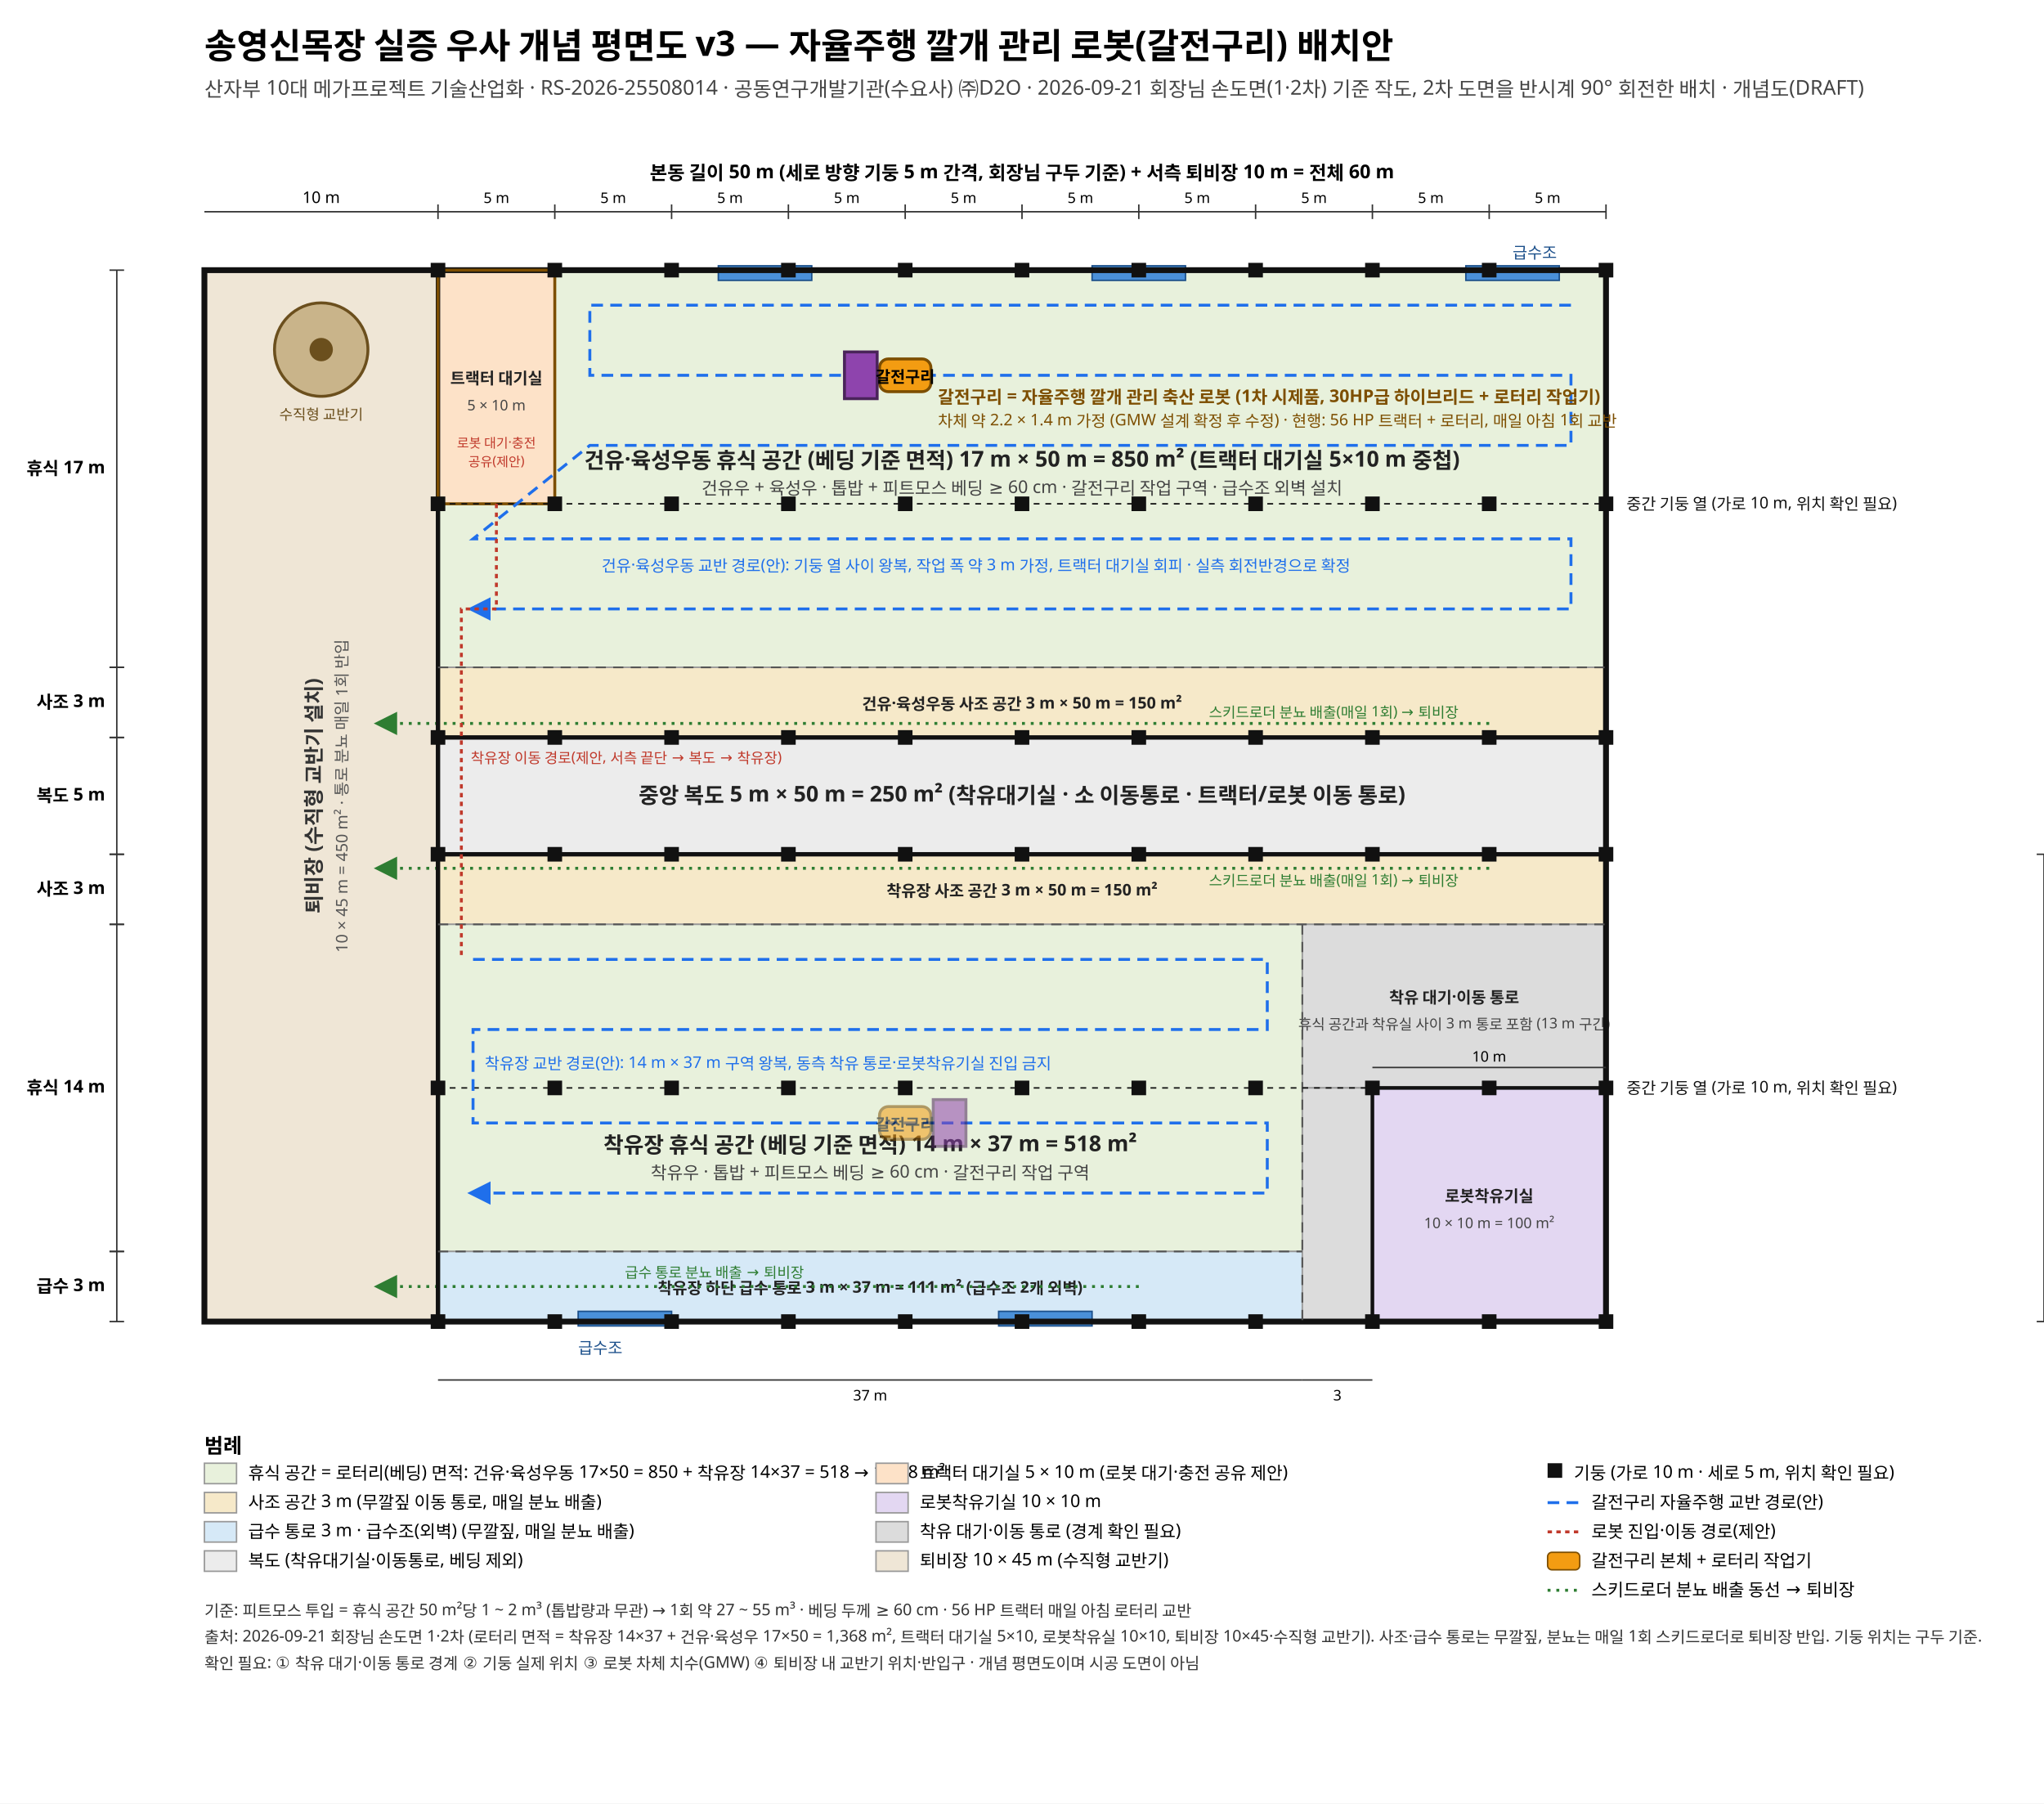
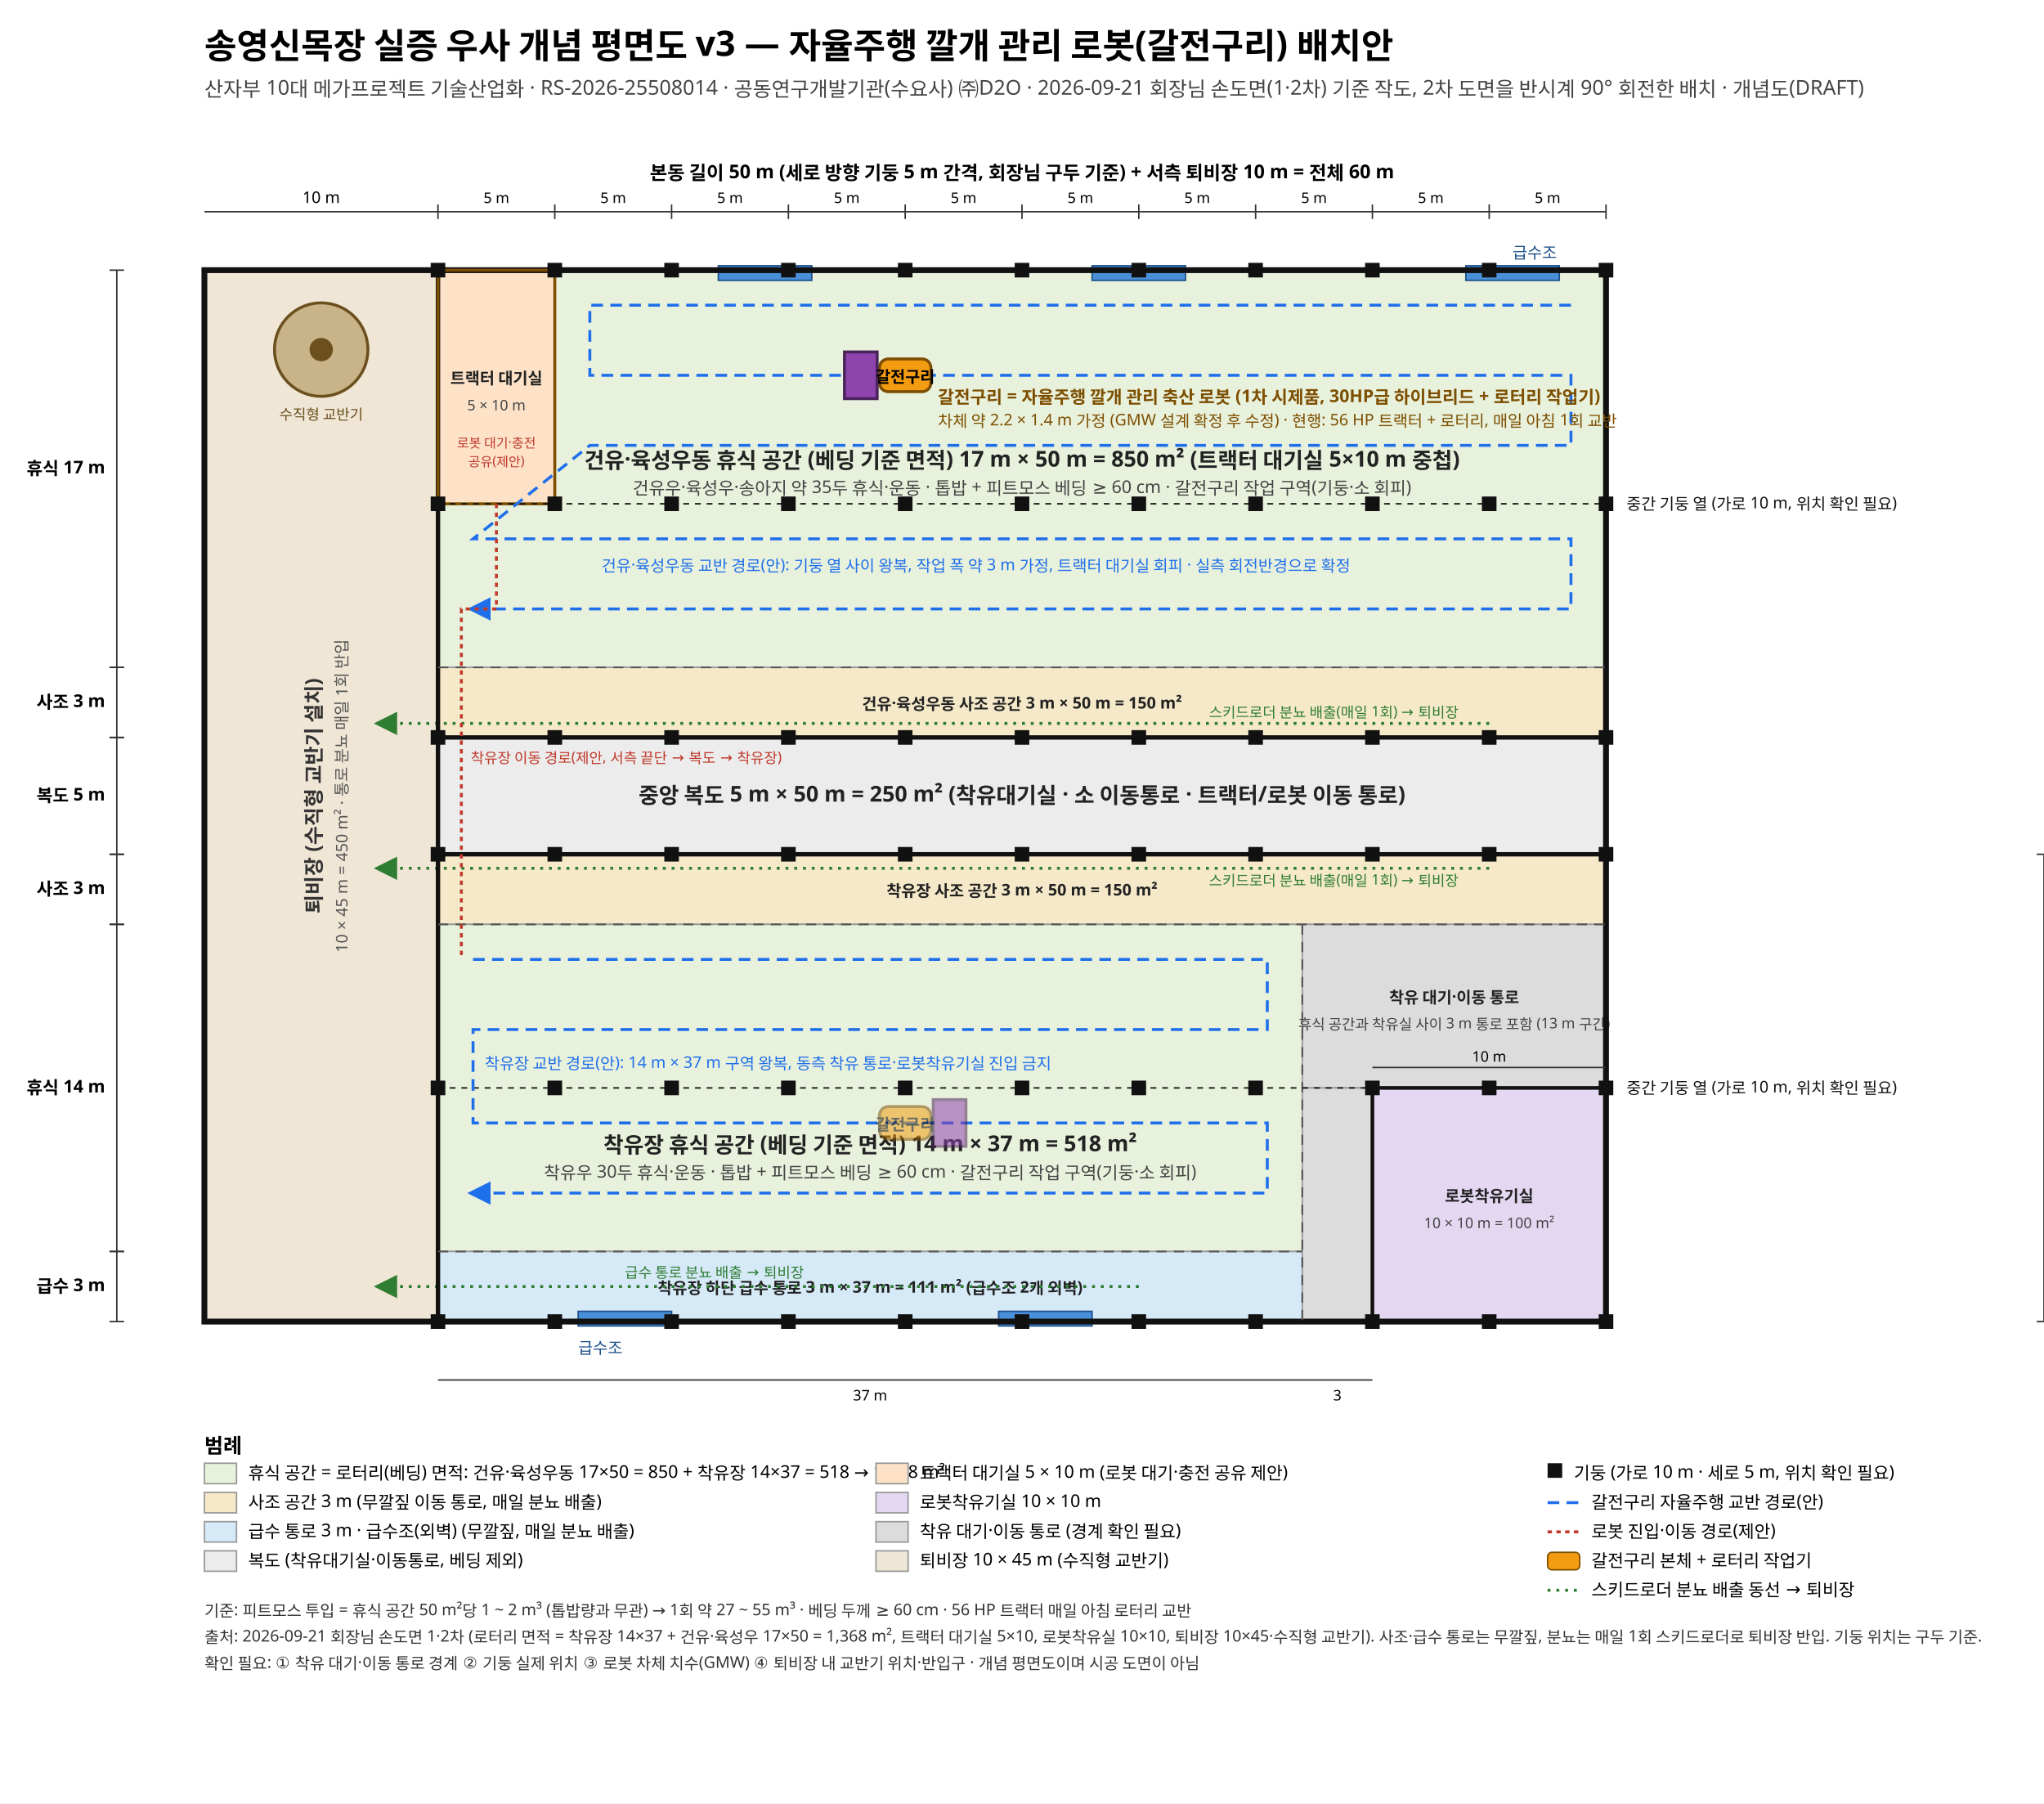
<svg xmlns="http://www.w3.org/2000/svg" width="1400" height="1235" viewBox="0 0 1400 1235" font-family="NanumGothic, Noto Sans KR, sans-serif">
  <rect width="1400" height="1235" fill="white" />
  <text x="140" y="40" font-size="24" font-weight="bold">송영신목장 실증 우사 개념 평면도 v3 — 자율주행 깔개 관리 로봇(갈전구리) 배치안</text>
  <text x="140" y="66" font-size="14" fill="#444">산자부 10대 메가프로젝트 기술산업화 · RS-2026-25508014 · 공동연구개발기관(수요사) ㈜D2O · 2026-09-21 회장님 손도면(1·2차) 기준 작도, 2차 도면을 반시계 90° 회전한 배치 · 개념도(DRAFT)</text>
  <rect x="140" y="185" width="160" height="720" fill="#efe6d6" stroke="#999" stroke-width="1" />
  <text transform="translate(220.0,545.0) rotate(-90)" font-size="14" text-anchor="middle" font-weight="bold" fill="#333">퇴비장 (수직형 교반기 설치)</text>
  <text transform="translate(238.0,545.0) rotate(-90)" font-size="11" text-anchor="middle" fill="#555">10 × 45 m = 450 m² · 통로 분뇨 매일 1회 반입</text>
  <rect x="300" y="185" width="800" height="272" fill="#e8f1dc" stroke="#999" stroke-width="1" />
  <text x="700.0" y="320.6" font-size="15" text-anchor="middle" font-weight="bold" fill="#222">건유·육성우동 휴식 공간 (베딩 기준 면적) 17 m × 50 m = 850 m² (트랙터 대기실 5×10 m 중첩)</text>
-   <text x="700.0" y="338.6" font-size="12" text-anchor="middle" fill="#444">건유우 + 육성우 · 톱밥 + 피트모스 베딩 ≥ 60 cm · 갈전구리 작업 구역 · 급수조 외벽 설치</text>
+   <text x="700.0" y="338.6" font-size="12" text-anchor="middle" fill="#444">건유우·육성우·송아지 약 35두 휴식·운동 · 톱밥 + 피트모스 베딩 ≥ 60 cm · 갈전구리 작업 구역(기둥·소 회피)</text>
  <rect x="300" y="185" width="80" height="160" fill="#fde2c8" stroke="#999" stroke-width="1" />
  <text x="340.0" y="263.0" font-size="11" text-anchor="middle" font-weight="bold" fill="#222">트랙터 대기실</text>
  <text x="340.0" y="281.0" font-size="10" text-anchor="middle" fill="#444">5 × 10 m</text>
  <rect x="300" y="457" width="800" height="48" fill="#f6e9c9" stroke="#999" stroke-width="1" />
  <text x="700.0" y="486.0" font-size="11" text-anchor="middle" font-weight="bold" fill="#222">건유·육성우동 사조 공간 3 m × 50 m = 150 m²</text>
  <rect x="300" y="505" width="800" height="80" fill="#ececec" stroke="#999" stroke-width="1" />
  <text x="700.0" y="550.0" font-size="15" text-anchor="middle" font-weight="bold" fill="#222">중앙 복도 5 m × 50 m = 250 m² (착유대기실 · 소 이동통로 · 트랙터/로봇 이동 통로)</text>
  <rect x="300" y="585" width="800" height="48" fill="#f6e9c9" stroke="#999" stroke-width="1" />
  <text x="700.0" y="614.0" font-size="11" text-anchor="middle" font-weight="bold" fill="#222">착유장 사조 공간 3 m × 50 m = 150 m²</text>
  <rect x="300" y="633" width="592" height="224" fill="#e8f1dc" stroke="#999" stroke-width="1" />
  <text x="596.0" y="789.4" font-size="15" text-anchor="middle" font-weight="bold" fill="#222">착유장 휴식 공간 (베딩 기준 면적) 14 m × 37 m = 518 m²</text>
-   <text x="596.0" y="807.4" font-size="12" text-anchor="middle" fill="#444">착유우 · 톱밥 + 피트모스 베딩 ≥ 60 cm · 갈전구리 작업 구역</text>
+   <text x="596.0" y="807.4" font-size="12" text-anchor="middle" fill="#444">착유우 30두 휴식·운동 · 톱밥 + 피트모스 베딩 ≥ 60 cm · 갈전구리 작업 구역(기둥·소 회피)</text>
  <rect x="300" y="857" width="592" height="48" fill="#d6e9f7" stroke="#999" stroke-width="1" />
  <text x="596.0" y="886.0" font-size="11" text-anchor="middle" font-weight="bold" fill="#222">착유장 하단 급수 통로 3 m × 37 m = 111 m² (급수조 2개 외벽)</text>
  <rect x="892" y="633" width="208" height="112" fill="#dcdcdc" stroke="#999" stroke-width="1" />
  <text x="996.0" y="687.0" font-size="11" text-anchor="middle" font-weight="bold" fill="#222">착유 대기·이동 통로</text>
  <text x="996.0" y="705.0" font-size="10" text-anchor="middle" fill="#444">휴식 공간과 착유실 사이 3 m 통로 포함 (13 m 구간)</text>
  <rect x="892" y="745" width="48" height="160" fill="#dcdcdc" stroke="#999" stroke-width="1" />
  <rect x="940" y="745" width="160" height="160" fill="#e3d7f2" stroke="#999" stroke-width="1" />
  <text x="1020.0" y="823.0" font-size="11" text-anchor="middle" font-weight="bold" fill="#222">로봇착유기실</text>
  <text x="1020.0" y="841.0" font-size="10" text-anchor="middle" fill="#444">10 × 10 m = 100 m²</text>
  <rect x="492" y="182" width="64" height="10" fill="#4a90d9" stroke="#1b4f8a" />
  <rect x="748" y="182" width="64" height="10" fill="#4a90d9" stroke="#1b4f8a" />
  <rect x="1004" y="182" width="64" height="10" fill="#4a90d9" stroke="#1b4f8a" />
  <text x="1036" y="177" font-size="11" fill="#1b4f8a">급수조</text>
  <rect x="396" y="898" width="64" height="10" fill="#4a90d9" stroke="#1b4f8a" />
  <rect x="684" y="898" width="64" height="10" fill="#4a90d9" stroke="#1b4f8a" />
  <text x="396" y="927" font-size="11" fill="#1b4f8a">급수조</text>
  <circle cx="220" cy="239.4" r="32.0" fill="#c9b48a" stroke="#6b4f1d" stroke-width="2" />
  <circle cx="220" cy="239.4" r="8.0" fill="#6b4f1d" />
  <text x="220" y="287.4" font-size="10" text-anchor="middle" fill="#6b4f1d">수직형 교반기</text>
  <defs>
    <marker id="arrg" markerWidth="8" markerHeight="8" refX="6" refY="4" orient="auto">
      <path d="M0,0 L8,4 L0,8 z" fill="#2e7d32" />
    </marker>
  </defs>
  <path d="M 1020,495.4 L 260.0,495.4" fill="none" stroke="#2e7d32" stroke-width="2" stroke-dasharray="2,4" marker-end="url(#arrg)" />
  <path d="M 1020,594.6 L 260.0,594.6" fill="none" stroke="#2e7d32" stroke-width="2" stroke-dasharray="2,4" marker-end="url(#arrg)" />
  <path d="M 780,881.0 L 260.0,881.0" fill="none" stroke="#2e7d32" stroke-width="2" stroke-dasharray="2,4" marker-end="url(#arrg)" />
  <text x="828" y="491.4" font-size="10" fill="#2e7d32">스키드로더 분뇨 배출(매일 1회) → 퇴비장</text>
  <text x="828" y="606.6" font-size="10" fill="#2e7d32">스키드로더 분뇨 배출(매일 1회) → 퇴비장</text>
  <text x="428" y="875.0" font-size="10" fill="#2e7d32">급수 통로 분뇨 배출 → 퇴비장</text>
  <rect x="140" y="185" width="960" height="720" fill="none" stroke="#111" stroke-width="4" />
  <line x1="300" y1="185" x2="300" y2="905" stroke="#111" stroke-width="3" />
  <line x1="300" y1="505" x2="1100" y2="505" stroke="#111" stroke-width="3" />
  <line x1="300" y1="585" x2="1100" y2="585" stroke="#111" stroke-width="3" />
  <rect x="940" y="745" width="160" height="160" fill="none" stroke="#111" stroke-width="2.5" />
  <rect x="300" y="185" width="80" height="160" fill="none" stroke="#7d4e00" stroke-width="2" />
  <line x1="300" y1="457" x2="1100" y2="457" stroke="#555" stroke-width="1.2" stroke-dasharray="7,5" />
  <line x1="300" y1="633" x2="1100" y2="633" stroke="#555" stroke-width="1.2" stroke-dasharray="7,5" />
  <line x1="300" y1="857" x2="892" y2="857" stroke="#555" stroke-width="1.2" stroke-dasharray="7,5" />
  <line x1="892" y1="633" x2="892" y2="905" stroke="#555" stroke-width="1.2" stroke-dasharray="7,5" />
  <rect x="295" y="180" width="10" height="10" fill="#111" />
  <rect x="375" y="180" width="10" height="10" fill="#111" />
  <rect x="455" y="180" width="10" height="10" fill="#111" />
  <rect x="535" y="180" width="10" height="10" fill="#111" />
  <rect x="615" y="180" width="10" height="10" fill="#111" />
  <rect x="695" y="180" width="10" height="10" fill="#111" />
  <rect x="775" y="180" width="10" height="10" fill="#111" />
  <rect x="855" y="180" width="10" height="10" fill="#111" />
  <rect x="935" y="180" width="10" height="10" fill="#111" />
  <rect x="1015" y="180" width="10" height="10" fill="#111" />
  <rect x="1095" y="180" width="10" height="10" fill="#111" />
  <rect x="295" y="340" width="10" height="10" fill="#111" />
  <rect x="375" y="340" width="10" height="10" fill="#111" />
  <rect x="455" y="340" width="10" height="10" fill="#111" />
  <rect x="535" y="340" width="10" height="10" fill="#111" />
  <rect x="615" y="340" width="10" height="10" fill="#111" />
  <rect x="695" y="340" width="10" height="10" fill="#111" />
  <rect x="775" y="340" width="10" height="10" fill="#111" />
  <rect x="855" y="340" width="10" height="10" fill="#111" />
  <rect x="935" y="340" width="10" height="10" fill="#111" />
  <rect x="1015" y="340" width="10" height="10" fill="#111" />
  <rect x="1095" y="340" width="10" height="10" fill="#111" />
  <rect x="295" y="500" width="10" height="10" fill="#111" />
  <rect x="375" y="500" width="10" height="10" fill="#111" />
  <rect x="455" y="500" width="10" height="10" fill="#111" />
  <rect x="535" y="500" width="10" height="10" fill="#111" />
  <rect x="615" y="500" width="10" height="10" fill="#111" />
  <rect x="695" y="500" width="10" height="10" fill="#111" />
  <rect x="775" y="500" width="10" height="10" fill="#111" />
  <rect x="855" y="500" width="10" height="10" fill="#111" />
  <rect x="935" y="500" width="10" height="10" fill="#111" />
  <rect x="1015" y="500" width="10" height="10" fill="#111" />
  <rect x="1095" y="500" width="10" height="10" fill="#111" />
  <rect x="295" y="580" width="10" height="10" fill="#111" />
  <rect x="375" y="580" width="10" height="10" fill="#111" />
  <rect x="455" y="580" width="10" height="10" fill="#111" />
  <rect x="535" y="580" width="10" height="10" fill="#111" />
  <rect x="615" y="580" width="10" height="10" fill="#111" />
  <rect x="695" y="580" width="10" height="10" fill="#111" />
  <rect x="775" y="580" width="10" height="10" fill="#111" />
  <rect x="855" y="580" width="10" height="10" fill="#111" />
  <rect x="935" y="580" width="10" height="10" fill="#111" />
  <rect x="1015" y="580" width="10" height="10" fill="#111" />
  <rect x="1095" y="580" width="10" height="10" fill="#111" />
  <rect x="295" y="740" width="10" height="10" fill="#111" />
  <rect x="375" y="740" width="10" height="10" fill="#111" />
  <rect x="455" y="740" width="10" height="10" fill="#111" />
  <rect x="535" y="740" width="10" height="10" fill="#111" />
  <rect x="615" y="740" width="10" height="10" fill="#111" />
  <rect x="695" y="740" width="10" height="10" fill="#111" />
  <rect x="775" y="740" width="10" height="10" fill="#111" />
  <rect x="855" y="740" width="10" height="10" fill="#111" />
  <rect x="935" y="740" width="10" height="10" fill="#111" />
  <rect x="1015" y="740" width="10" height="10" fill="#111" />
  <rect x="1095" y="740" width="10" height="10" fill="#111" />
  <rect x="295" y="900" width="10" height="10" fill="#111" />
  <rect x="375" y="900" width="10" height="10" fill="#111" />
  <rect x="455" y="900" width="10" height="10" fill="#111" />
  <rect x="535" y="900" width="10" height="10" fill="#111" />
  <rect x="615" y="900" width="10" height="10" fill="#111" />
  <rect x="695" y="900" width="10" height="10" fill="#111" />
  <rect x="775" y="900" width="10" height="10" fill="#111" />
  <rect x="855" y="900" width="10" height="10" fill="#111" />
  <rect x="935" y="900" width="10" height="10" fill="#111" />
  <rect x="1015" y="900" width="10" height="10" fill="#111" />
  <rect x="1095" y="900" width="10" height="10" fill="#111" />
  <line x1="300" y1="345" x2="1100" y2="345" stroke="#111" stroke-width="1" stroke-dasharray="4,4" />
  <text x="1114" y="349" font-size="11" fill="#111">중간 기둥 열 (가로 10 m, 위치 확인 필요)</text>
  <line x1="300" y1="745" x2="1100" y2="745" stroke="#111" stroke-width="1" stroke-dasharray="4,4" />
  <text x="1114" y="749" font-size="11" fill="#111">중간 기둥 열 (가로 10 m, 위치 확인 필요)</text>
  <defs>
    <marker id="arr" markerWidth="8" markerHeight="8" refX="6" refY="4" orient="auto">
      <path d="M0,0 L8,4 L0,8 z" fill="#1f6feb" />
    </marker>
  </defs>
  <path d="M 1076.0,209.0 L 404.0,209.0 L 404.0,257.0 L 1076.0,257.0 L 1076.0,305.0 L 404.0,305.0 L 324.0,369.0 L 1076.0,369.0 L 1076.0,417.0 L 324.0,417.0" fill="none" stroke="#1f6feb" stroke-width="2" stroke-dasharray="8,5" marker-end="url(#arr)" />
  <path d="M 324.0,657.0 L 868.0,657.0 L 868.0,705.0 L 324.0,705.0 L 324.0,769.0 L 868.0,769.0 L 868.0,817.0 L 324.0,817.0" fill="none" stroke="#1f6feb" stroke-width="2" stroke-dasharray="8,5" marker-end="url(#arr)" />
  <text x="412" y="391.4" font-size="11" fill="#1f6feb">건유·육성우동 교반 경로(안): 기둥 열 사이 왕복, 작업 폭 약 3 m 가정, 트랙터 대기실 회피 · 실측 회전반경으로 확정</text>
  <text x="332" y="732.2" font-size="11" fill="#1f6feb">착유장 교반 경로(안): 14 m × 37 m 구역 왕복, 동측 착유 통로·로봇착유기실 진입 금지</text>
  <g transform="translate(620,257.0)" opacity="1.0">
    <rect x="-17.6" y="-11.2" width="35.2" height="22.4" rx="6" fill="#f39c12" stroke="#7d4e00" stroke-width="2" />
    <rect x="-41.6" y="-16.0" width="22.4" height="32.0" fill="#8e44ad" stroke="#4a235a" stroke-width="2" />
    <text x="0" y="5" font-size="11" text-anchor="middle" font-weight="bold">갈전구리</text>
  </g>
  <g transform="translate(620,769.0)" opacity="0.55">
    <rect x="-17.6" y="-11.2" width="35.2" height="22.4" rx="6" fill="#f39c12" stroke="#7d4e00" stroke-width="2" />
    <rect x="19.2" y="-16.0" width="22.4" height="32.0" fill="#8e44ad" stroke="#4a235a" stroke-width="2" />
    <text x="0" y="5" font-size="11" text-anchor="middle" font-weight="bold">갈전구리</text>
  </g>
  <text x="642.4" y="276.2" font-size="12" font-weight="bold" fill="#7d4e00">갈전구리 = 자율주행 깔개 관리 축산 로봇 (1차 시제품, 30HP급 하이브리드 + 로터리 작업기)</text>
  <text x="642.4" y="292.2" font-size="11" fill="#7d4e00">차체 약 2.2 × 1.4 m 가정 (GMW 설계 확정 후 수정) · 현행: 56 HP 트랙터 + 로터리, 매일 아침 1회 교반</text>
  <text x="340.0" y="306.6" font-size="9" text-anchor="middle" fill="#c0392b">로봇 대기·충전</text>
  <text x="340.0" y="319.4" font-size="9" text-anchor="middle" fill="#c0392b">공유(제안)</text>
  <path d="M 340.0,345 L 340.0,417.0" fill="none" stroke="#c0392b" stroke-width="2" stroke-dasharray="3,3" />
  <path d="M 340.0,417.0 L 316,417.0 L 316,657.0" fill="none" stroke="#c0392b" stroke-width="2" stroke-dasharray="3,3" />
  <text x="322.4" y="522.6" font-size="10" fill="#c0392b">착유장 이동 경로(제안, 서측 끝단 → 복도 → 착유장)</text>
  <line x1="140" y1="145" x2="300" y2="145" stroke="#333" />
  <text x="220" y="139" font-size="11" text-anchor="middle">10 m</text>
  <line x1="300" y1="145" x2="1100" y2="145" stroke="#333" />
  <line x1="300" y1="140" x2="300" y2="150" stroke="#333" />
  <text x="340.0" y="139" font-size="10" text-anchor="middle">5 m</text>
  <line x1="380" y1="140" x2="380" y2="150" stroke="#333" />
  <text x="420.0" y="139" font-size="10" text-anchor="middle">5 m</text>
  <line x1="460" y1="140" x2="460" y2="150" stroke="#333" />
  <text x="500.0" y="139" font-size="10" text-anchor="middle">5 m</text>
  <line x1="540" y1="140" x2="540" y2="150" stroke="#333" />
  <text x="580.0" y="139" font-size="10" text-anchor="middle">5 m</text>
  <line x1="620" y1="140" x2="620" y2="150" stroke="#333" />
  <text x="660.0" y="139" font-size="10" text-anchor="middle">5 m</text>
  <line x1="700" y1="140" x2="700" y2="150" stroke="#333" />
  <text x="740.0" y="139" font-size="10" text-anchor="middle">5 m</text>
  <line x1="780" y1="140" x2="780" y2="150" stroke="#333" />
  <text x="820.0" y="139" font-size="10" text-anchor="middle">5 m</text>
  <line x1="860" y1="140" x2="860" y2="150" stroke="#333" />
  <text x="900.0" y="139" font-size="10" text-anchor="middle">5 m</text>
  <line x1="940" y1="140" x2="940" y2="150" stroke="#333" />
  <text x="980.0" y="139" font-size="10" text-anchor="middle">5 m</text>
  <line x1="1020" y1="140" x2="1020" y2="150" stroke="#333" />
  <text x="1060.0" y="139" font-size="10" text-anchor="middle">5 m</text>
  <line x1="1100" y1="140" x2="1100" y2="150" stroke="#333" />
  <text x="700" y="123" font-size="13" text-anchor="middle" font-weight="bold">본동 길이 50 m (세로 방향 기둥 5 m 간격, 회장님 구두 기준) + 서측 퇴비장 10 m = 전체 60 m</text>
  <line x1="80" y1="185" x2="80" y2="905" stroke="#333" />
  <line x1="75" y1="185" x2="85" y2="185" stroke="#333" />
  <line x1="75" y1="457" x2="85" y2="457" stroke="#333" />
  <text x="72" y="325.0" font-size="12" text-anchor="end" font-weight="bold">휴식 17 m</text>
  <line x1="75" y1="457" x2="85" y2="457" stroke="#333" />
  <line x1="75" y1="505" x2="85" y2="505" stroke="#333" />
  <text x="72" y="485.0" font-size="12" text-anchor="end" font-weight="bold">사조 3 m</text>
  <line x1="75" y1="505" x2="85" y2="505" stroke="#333" />
  <line x1="75" y1="585" x2="85" y2="585" stroke="#333" />
  <text x="72" y="549.0" font-size="12" text-anchor="end" font-weight="bold">복도 5 m</text>
  <line x1="75" y1="585" x2="85" y2="585" stroke="#333" />
  <line x1="75" y1="633" x2="85" y2="633" stroke="#333" />
  <text x="72" y="613.0" font-size="12" text-anchor="end" font-weight="bold">사조 3 m</text>
  <line x1="75" y1="633" x2="85" y2="633" stroke="#333" />
  <line x1="75" y1="857" x2="85" y2="857" stroke="#333" />
  <text x="72" y="749.0" font-size="12" text-anchor="end" font-weight="bold">휴식 14 m</text>
  <line x1="75" y1="857" x2="85" y2="857" stroke="#333" />
  <line x1="75" y1="905" x2="85" y2="905" stroke="#333" />
  <text x="72" y="885.0" font-size="12" text-anchor="end" font-weight="bold">급수 3 m</text>
  <text transform="translate(-30,545.0) rotate(-90)" font-size="13" text-anchor="middle" font-weight="bold">전체 폭 45 m = 건유·육성우동 20 + 복도 5 + 착유장 20</text>
  <line x1="1400" y1="585" x2="1400" y2="905" stroke="#333" />
  <line x1="1395" y1="585" x2="1405" y2="585" stroke="#333" />
  <line x1="1395" y1="905" x2="1405" y2="905" stroke="#333" />
  <text x="1408" y="749" font-size="11">착유장 20 m</text>
  <line x1="940" y1="731" x2="1100" y2="731" stroke="#333" />
  <text x="1020" y="727" font-size="10" text-anchor="middle">10 m</text>
  <line x1="300" y1="945" x2="892" y2="945" stroke="#333" />
  <text x="596.0" y="959" font-size="10" text-anchor="middle">37 m</text>
  <line x1="892" y1="945" x2="940" y2="945" stroke="#333" />
  <text x="916.0" y="959" font-size="10" text-anchor="middle">3</text>
  <text x="140" y="995" font-size="14" font-weight="bold">범례</text>
  <rect x="140" y="1002" width="22" height="14" fill="#e8f1dc" stroke="#999" />
  <text x="170" y="1013" font-size="12">휴식 공간 = 로터리(베딩) 면적: 건유·육성우동 17×50 = 850 + 착유장 14×37 = 518 → 1,368 m²</text>
  <rect x="140" y="1022" width="22" height="14" fill="#f6e9c9" stroke="#999" />
  <text x="170" y="1033" font-size="12">사조 공간 3 m (무깔짚 이동 통로, 매일 분뇨 배출)</text>
  <rect x="140" y="1042" width="22" height="14" fill="#d6e9f7" stroke="#999" />
  <text x="170" y="1053" font-size="12">급수 통로 3 m · 급수조(외벽) (무깔짚, 매일 분뇨 배출)</text>
  <rect x="140" y="1062" width="22" height="14" fill="#ececec" stroke="#999" />
  <text x="170" y="1073" font-size="12">복도 (착유대기실·이동통로, 베딩 제외)</text>
  <rect x="600" y="1002" width="22" height="14" fill="#fde2c8" stroke="#999" />
  <text x="630" y="1013" font-size="12">트랙터 대기실 5 × 10 m (로봇 대기·충전 공유 제안)</text>
  <rect x="600" y="1022" width="22" height="14" fill="#e3d7f2" stroke="#999" />
  <text x="630" y="1033" font-size="12">로봇착유기실 10 × 10 m</text>
  <rect x="600" y="1042" width="22" height="14" fill="#dcdcdc" stroke="#999" />
  <text x="630" y="1053" font-size="12">착유 대기·이동 통로 (경계 확인 필요)</text>
  <rect x="600" y="1062" width="22" height="14" fill="#efe6d6" stroke="#999" />
  <text x="630" y="1073" font-size="12">퇴비장 10 × 45 m (수직형 교반기)</text>
  <rect x="1060" y="1002" width="10" height="10" fill="#111" />
  <text x="1078" y="1013" font-size="12">기둥 (가로 10 m · 세로 5 m, 위치 확인 필요)</text>
  <line x1="1060" y1="1029" x2="1084" y2="1029" stroke="#1f6feb" stroke-width="2" stroke-dasharray="8,5" />
  <text x="1090" y="1033" font-size="12">갈전구리 자율주행 교반 경로(안)</text>
  <line x1="1060" y1="1049" x2="1084" y2="1049" stroke="#c0392b" stroke-width="2" stroke-dasharray="3,3" />
  <text x="1090" y="1053" font-size="12">로봇 진입·이동 경로(제안)</text>
  <line x1="1060" y1="1089" x2="1084" y2="1089" stroke="#2e7d32" stroke-width="2" stroke-dasharray="2,4" />
  <text x="1090" y="1093" font-size="12">스키드로더 분뇨 배출 동선 → 퇴비장</text>
  <rect x="1060" y="1063" width="22" height="12" rx="3" fill="#f39c12" stroke="#7d4e00" />
  <text x="1090" y="1073" font-size="12">갈전구리 본체 + 로터리 작업기</text>
  <text x="140" y="1107" font-size="11" fill="#333">기준: 피트모스 투입 = 휴식 공간 50 m²당 1 ~ 2 m³ (톱밥량과 무관) → 1회 약 27 ~ 55 m³ · 베딩 두께 ≥ 60 cm · 56 HP 트랙터 매일 아침 로터리 교반</text>
  <text x="140" y="1125" font-size="11" fill="#333">출처: 2026-09-21 회장님 손도면 1·2차 (로터리 면적 = 착유장 14×37 + 건유·육성우 17×50 = 1,368 m², 트랙터 대기실 5×10, 로봇착유실 10×10, 퇴비장 10×45·수직형 교반기). 사조·급수 통로는 무깔짚, 분뇨는 매일 1회 스키드로더로 퇴비장 반입. 기둥 위치는 구두 기준.</text>
  <text x="140" y="1143" font-size="11" fill="#333">확인 필요: ① 착유 대기·이동 통로 경계 ② 기둥 실제 위치 ③ 로봇 차체 치수(GMW) ④ 퇴비장 내 교반기 위치·반입구 · 개념 평면도이며 시공 도면이 아님</text>
</svg>
